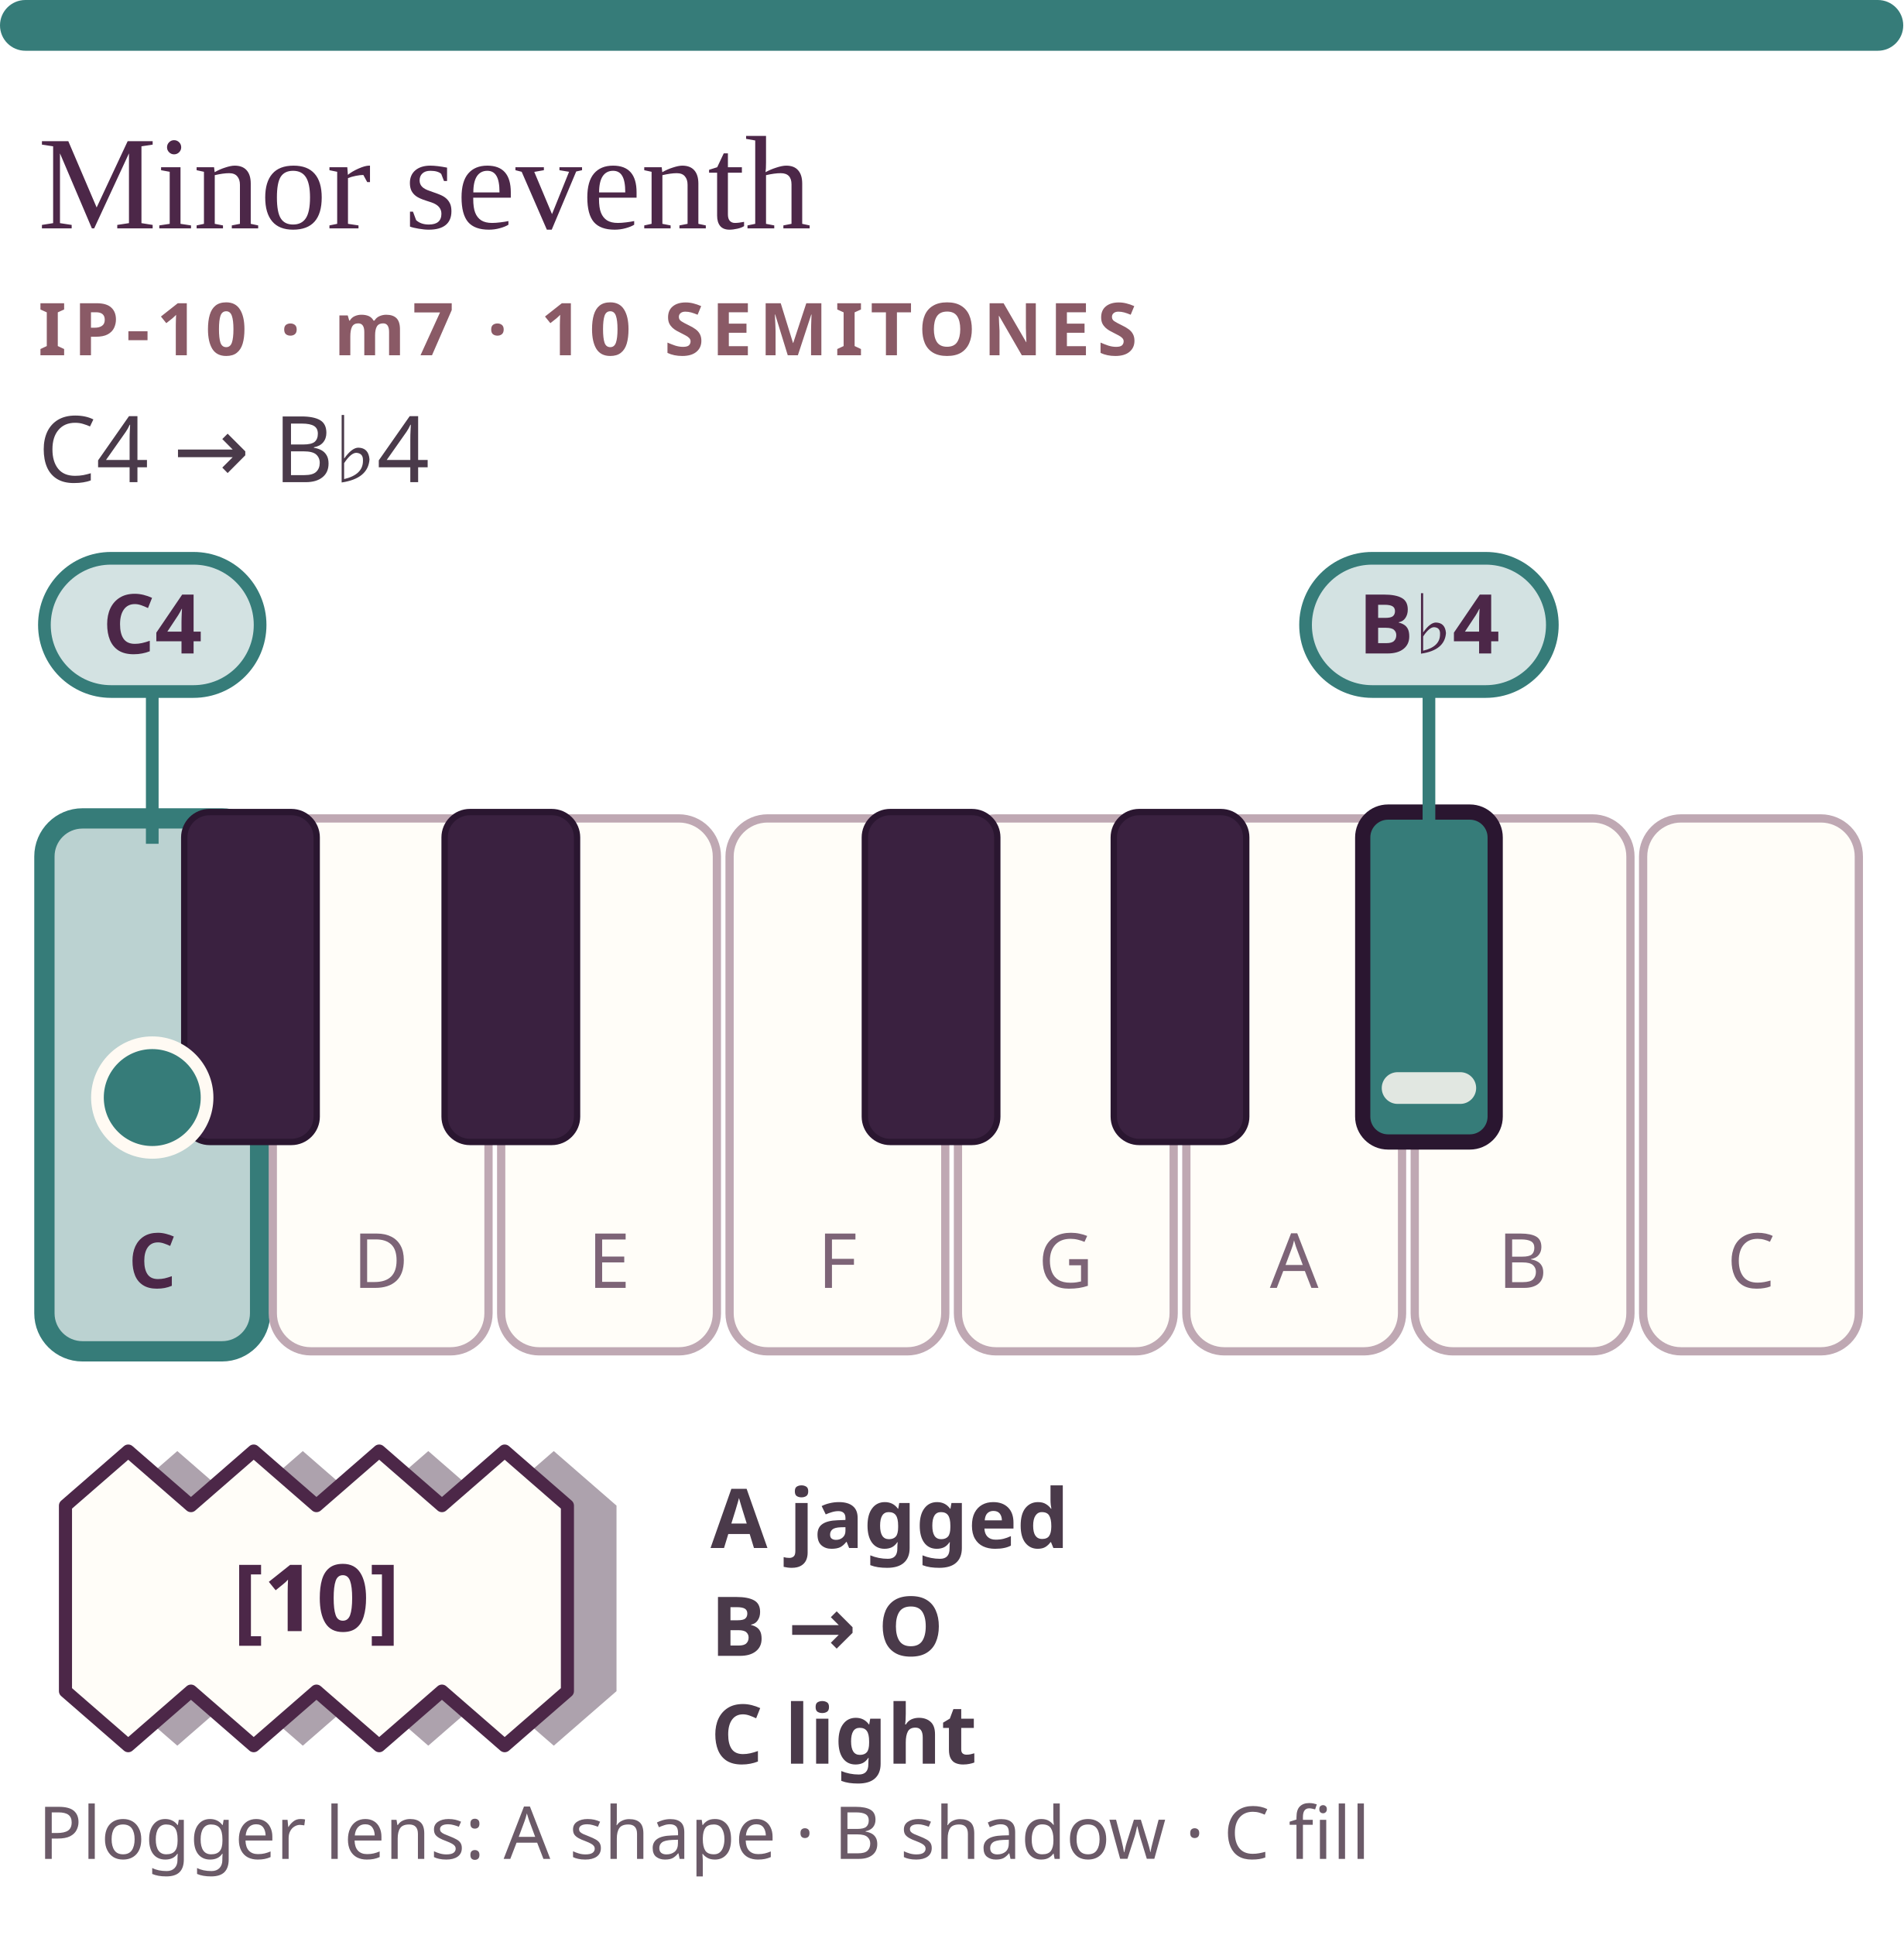
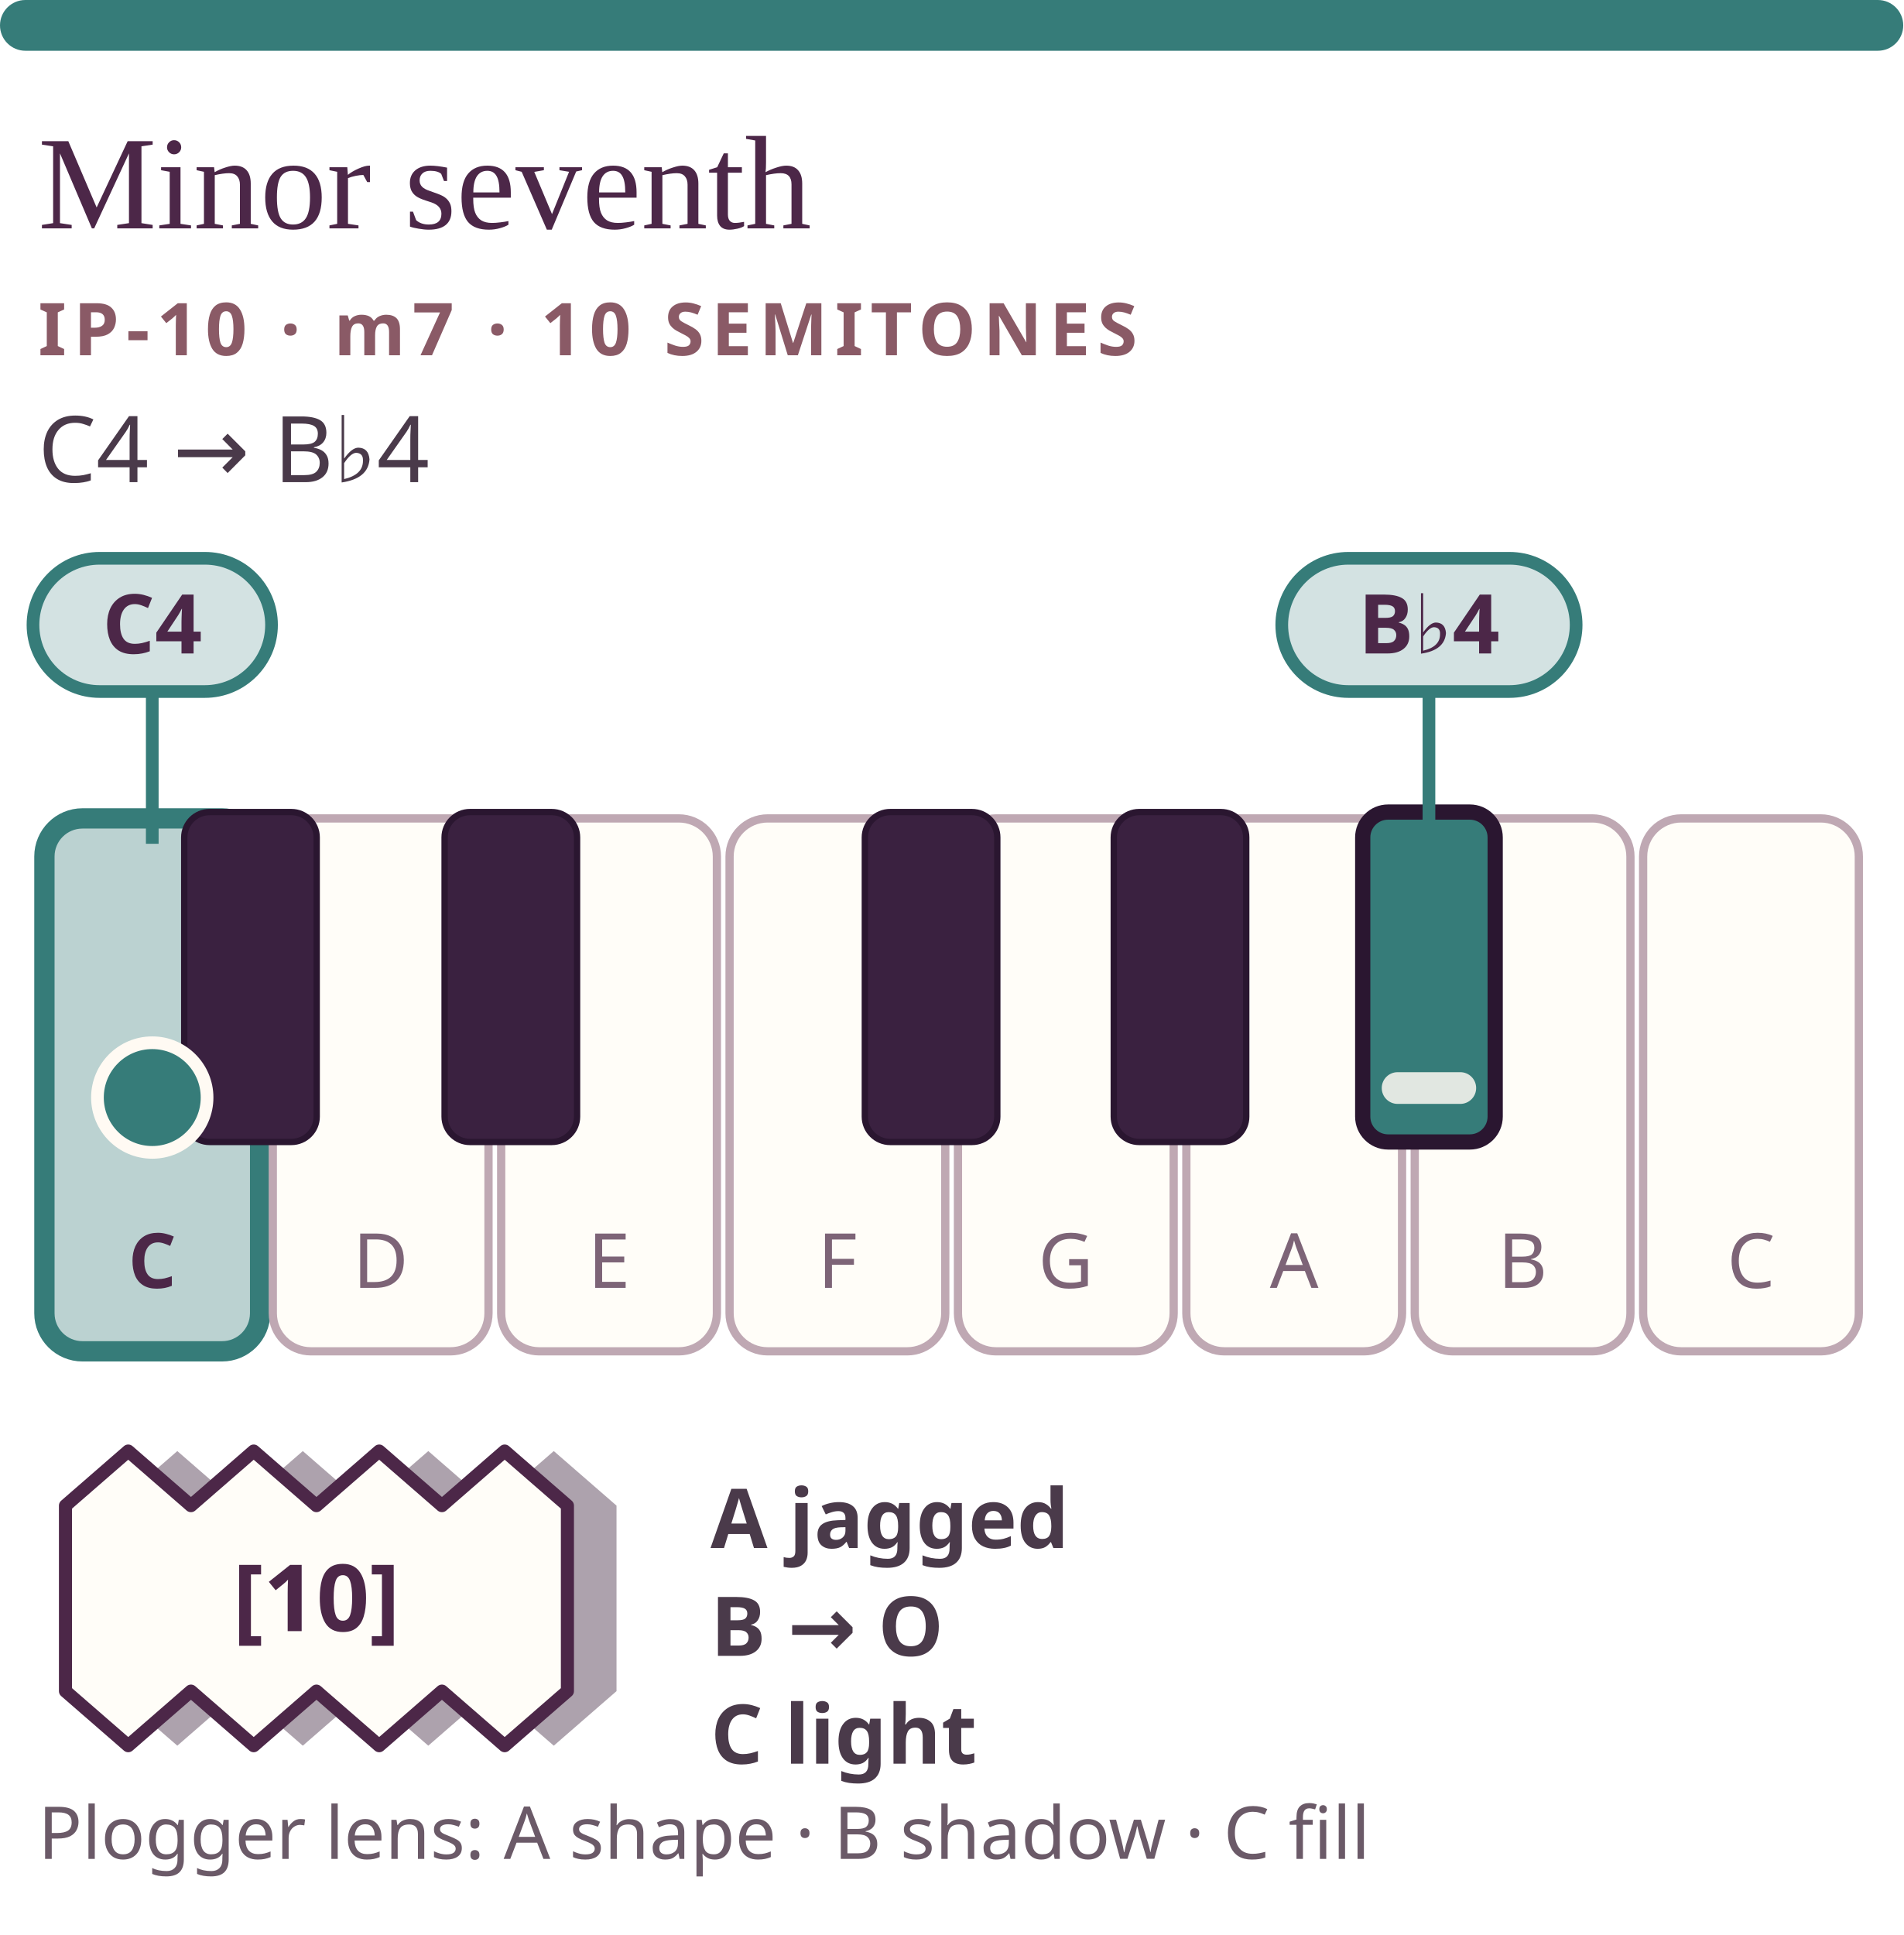
<svg xmlns="http://www.w3.org/2000/svg" viewBox="0 0 300 305" width="300" height="305" role="img" aria-labelledby="IPF-card-10-t IPF-card-10-d">
  <defs>
    <linearGradient id="IPFcard10-w" x1="0" y1="0" x2="0" y2="1">
      <stop offset="0" stop-color="#fffdf8" />
      <stop offset=".78" stop-color="#f7efe2" />
      <stop offset="1" stop-color="#eadfcd" />
    </linearGradient>
    <linearGradient id="IPFcard10-b" x1="0" y1="0" x2="0" y2="1">
      <stop offset="0" stop-color="#4a2a4d" />
      <stop offset=".85" stop-color="#2a1630" />
      <stop offset="1" stop-color="#3a2140" />
    </linearGradient>
    <radialGradient id="IPFcard10-home" cx=".5" cy=".82" r=".75">
      <stop offset="0" stop-color="#ffd98a" />
      <stop offset=".55" stop-color="#f6b94f" />
      <stop offset="1" stop-color="#f3a53a" stop-opacity=".92" />
    </radialGradient>
    <radialGradient id="IPFcard10-lower" cx=".5" cy=".82" r=".75">
      <stop offset="0" stop-color="#ffe0a6" />
      <stop offset="1" stop-color="#f3b25a" />
    </radialGradient>
    <radialGradient id="IPFcard10-upper" cx=".5" cy=".82" r=".75">
      <stop offset="0" stop-color="#bfe7e2" />
      <stop offset="1" stop-color="#8fcdc6" />
    </radialGradient>
    <linearGradient id="IPFcard10-shared" x1="0" y1="0" x2="1" y2="0">
      <stop offset="0" stop-color="#f6c46a" />
      <stop offset=".5" stop-color="#efe6c4" />
      <stop offset="1" stop-color="#8fcdc6" />
    </linearGradient>
    <filter id="IPFcard10-glow" x="-40%" y="-20%" width="180%" height="150%">
      <feGaussianBlur stdDeviation="9" />
    </filter>
  </defs>
  <rect x="0" y="0" width="300" height="8" rx="4" fill="#367C79" />
  <text x="6" y="36" font-family="Georgia, 'Times New Roman', serif" font-size="21" font-weight="400" text-anchor="start" fill="#4C2748">Minor seventh</text>
  <text x="6" y="56" font-family="ui-sans-serif, system-ui, 'Segoe UI', sans-serif" font-size="11.5" font-weight="700" text-anchor="start" fill="#8a5a66" letter-spacing="1.1">IP-10 · m7 · 10 SEMITONES</text>
  <text x="6" y="76" font-family="ui-sans-serif, system-ui, 'Segoe UI', sans-serif" font-size="14.5" font-weight="400" text-anchor="start" fill="#4a3a4a">C4 → B♭4</text>
  <g transform="translate(0 84)">
    <rect x="7" y="45" width="34" height="84" rx="6" fill="#bbd2d1" stroke="#367C79" stroke-width="3.2" />
    <text x="24" y="119" font-family="ui-sans-serif, system-ui, 'Segoe UI', sans-serif" font-size="12" font-weight="700" text-anchor="middle" fill="#4C2748">C</text>
    <rect x="43" y="45" width="34" height="84" rx="6" fill="#fffdf8" stroke="#bfa8b3" stroke-width="1.3" />
    <text x="60" y="119" font-family="ui-sans-serif, system-ui, 'Segoe UI', sans-serif" font-size="12" font-weight="500" text-anchor="middle" fill="#7d6477">D</text>
    <rect x="79" y="45" width="34" height="84" rx="6" fill="#fffdf8" stroke="#bfa8b3" stroke-width="1.3" />
    <text x="96" y="119" font-family="ui-sans-serif, system-ui, 'Segoe UI', sans-serif" font-size="12" font-weight="500" text-anchor="middle" fill="#7d6477">E</text>
    <rect x="115" y="45" width="34" height="84" rx="6" fill="#fffdf8" stroke="#bfa8b3" stroke-width="1.3" />
    <text x="132" y="119" font-family="ui-sans-serif, system-ui, 'Segoe UI', sans-serif" font-size="12" font-weight="500" text-anchor="middle" fill="#7d6477">F</text>
    <rect x="151" y="45" width="34" height="84" rx="6" fill="#fffdf8" stroke="#bfa8b3" stroke-width="1.3" />
    <text x="168" y="119" font-family="ui-sans-serif, system-ui, 'Segoe UI', sans-serif" font-size="12" font-weight="500" text-anchor="middle" fill="#7d6477">G</text>
    <rect x="187" y="45" width="34" height="84" rx="6" fill="#fffdf8" stroke="#bfa8b3" stroke-width="1.3" />
    <text x="204" y="119" font-family="ui-sans-serif, system-ui, 'Segoe UI', sans-serif" font-size="12" font-weight="500" text-anchor="middle" fill="#7d6477">A</text>
    <rect x="223" y="45" width="34" height="84" rx="6" fill="#fffdf8" stroke="#bfa8b3" stroke-width="1.3" />
    <text x="240" y="119" font-family="ui-sans-serif, system-ui, 'Segoe UI', sans-serif" font-size="12" font-weight="500" text-anchor="middle" fill="#7d6477">B</text>
    <rect x="259" y="45" width="34" height="84" rx="6" fill="#fffdf8" stroke="#bfa8b3" stroke-width="1.3" />
    <text x="276" y="119" font-family="ui-sans-serif, system-ui, 'Segoe UI', sans-serif" font-size="12" font-weight="500" text-anchor="middle" fill="#7d6477">C</text>
    <rect x="29.04" y="44" width="20.88" height="52" rx="4" fill="#3a2140" stroke="#2a1630" stroke-width="1" />
    <rect x="70.08" y="44" width="20.88" height="52" rx="4" fill="#3a2140" stroke="#2a1630" stroke-width="1" />
    <rect x="136.32" y="44" width="20.88" height="52" rx="4" fill="#3a2140" stroke="#2a1630" stroke-width="1" />
    <rect x="175.56" y="44" width="20.88" height="52" rx="4" fill="#3a2140" stroke="#2a1630" stroke-width="1" />
    <rect x="214.8" y="44" width="20.88" height="52" rx="4" fill="#367C79" stroke="#2a1630" stroke-width="2.4" />
    <rect x="217.8" y="85" width="14.88" height="5" rx="2.5" fill="#fffaf3" opacity=".85" />
    <circle cx="24" cy="89" r="8.64" fill="#367C79" stroke="#fffaf3" stroke-width="2" />
    <path d="M24 25 V49" stroke="#367C79" stroke-width="2" />
-     <rect x="7" y="4" width="34" height="21" rx="10.5" fill="#d3e2e2" stroke="#367C79" stroke-width="2" />
+     <rect x="5.2" y="4" width="37.6" height="21" rx="10.5" fill="#d3e2e2" stroke="#367C79" stroke-width="2" />
    <text x="24" y="19" font-family="ui-sans-serif, system-ui, 'Segoe UI', sans-serif" font-size="13" font-weight="700" text-anchor="middle" fill="#4C2748">C4</text>
    <path d="M225.24 25 V47" stroke="#367C79" stroke-width="2" />
-     <rect x="205.79" y="4" width="38.9" height="21" rx="10.5" fill="#d3e2e2" stroke="#367C79" stroke-width="2" />
+     <rect x="202.04" y="4" width="46.4" height="21" rx="10.5" fill="#d3e2e2" stroke="#367C79" stroke-width="2" />
    <text x="225.24" y="19" font-family="ui-sans-serif, system-ui, 'Segoe UI', sans-serif" font-size="13" font-weight="700" text-anchor="middle" fill="#4C2748">B♭4</text>
  </g>
  <g transform="translate(0 227) scale(0.86)">
    <path d="M0 12 L11.5 2 L23 12 L34.5 2 L46 12 L57.5 2 L69 12 L80.5 2 L92 12 L92 46 L80.5 56 L69 46 L57.5 56 L46 46 L34.5 56 L23 46 L11.5 56 L0 46 Z" transform="translate(21 0)" fill="#5c465b" opacity=".5" />
    <g transform="translate(12 0)">
      <defs>
        <clipPath id="IPFcard10-clc10">
          <path d="M0 12 L11.5 2 L23 12 L34.5 2 L46 12 L57.5 2 L69 12 L80.5 2 L92 12 L92 46 L80.5 56 L69 46 L57.5 56 L46 46 L34.5 56 L23 46 L11.5 56 L0 46 Z" />
        </clipPath>
      </defs>
      <path d="M0 12 L11.5 2 L23 12 L34.5 2 L46 12 L57.5 2 L69 12 L80.5 2 L92 12 L92 46 L80.5 56 L69 46 L57.5 56 L46 46 L34.5 56 L23 46 L11.5 56 L0 46 Z" fill="#fffdf8" />
      <path d="M0 12 L11.5 2 L23 12 L34.5 2 L46 12 L57.5 2 L69 12 L80.5 2 L92 12 L92 46 L80.5 56 L69 46 L57.5 56 L46 46 L34.5 56 L23 46 L11.5 56 L0 46 Z" fill="none" stroke="#4C2748" stroke-width="2.4" stroke-linejoin="round" />
      <text x="46" y="35" font-family="ui-sans-serif, system-ui, 'Segoe UI', sans-serif" font-size="17" font-weight="700" text-anchor="middle" fill="#4C2748">[10]</text>
    </g>
  </g>
  <text x="112" y="244" font-family="ui-sans-serif, system-ui, 'Segoe UI', sans-serif" font-size="13" font-weight="600" text-anchor="start" fill="#4a3a4a">A jagged</text>
  <text x="112" y="261" font-family="ui-sans-serif, system-ui, 'Segoe UI', sans-serif" font-size="13" font-weight="600" text-anchor="start" fill="#4a3a4a">B → O</text>
  <text x="112" y="278" font-family="ui-sans-serif, system-ui, 'Segoe UI', sans-serif" font-size="13" font-weight="600" text-anchor="start" fill="#4a3a4a">C light</text>
  <text x="6" y="293" font-family="ui-sans-serif, system-ui, 'Segoe UI', sans-serif" font-size="11.5" font-weight="400" text-anchor="start" fill="#6b5a68">Plogger lens: A shape · B shadow · C fill</text>
</svg>
